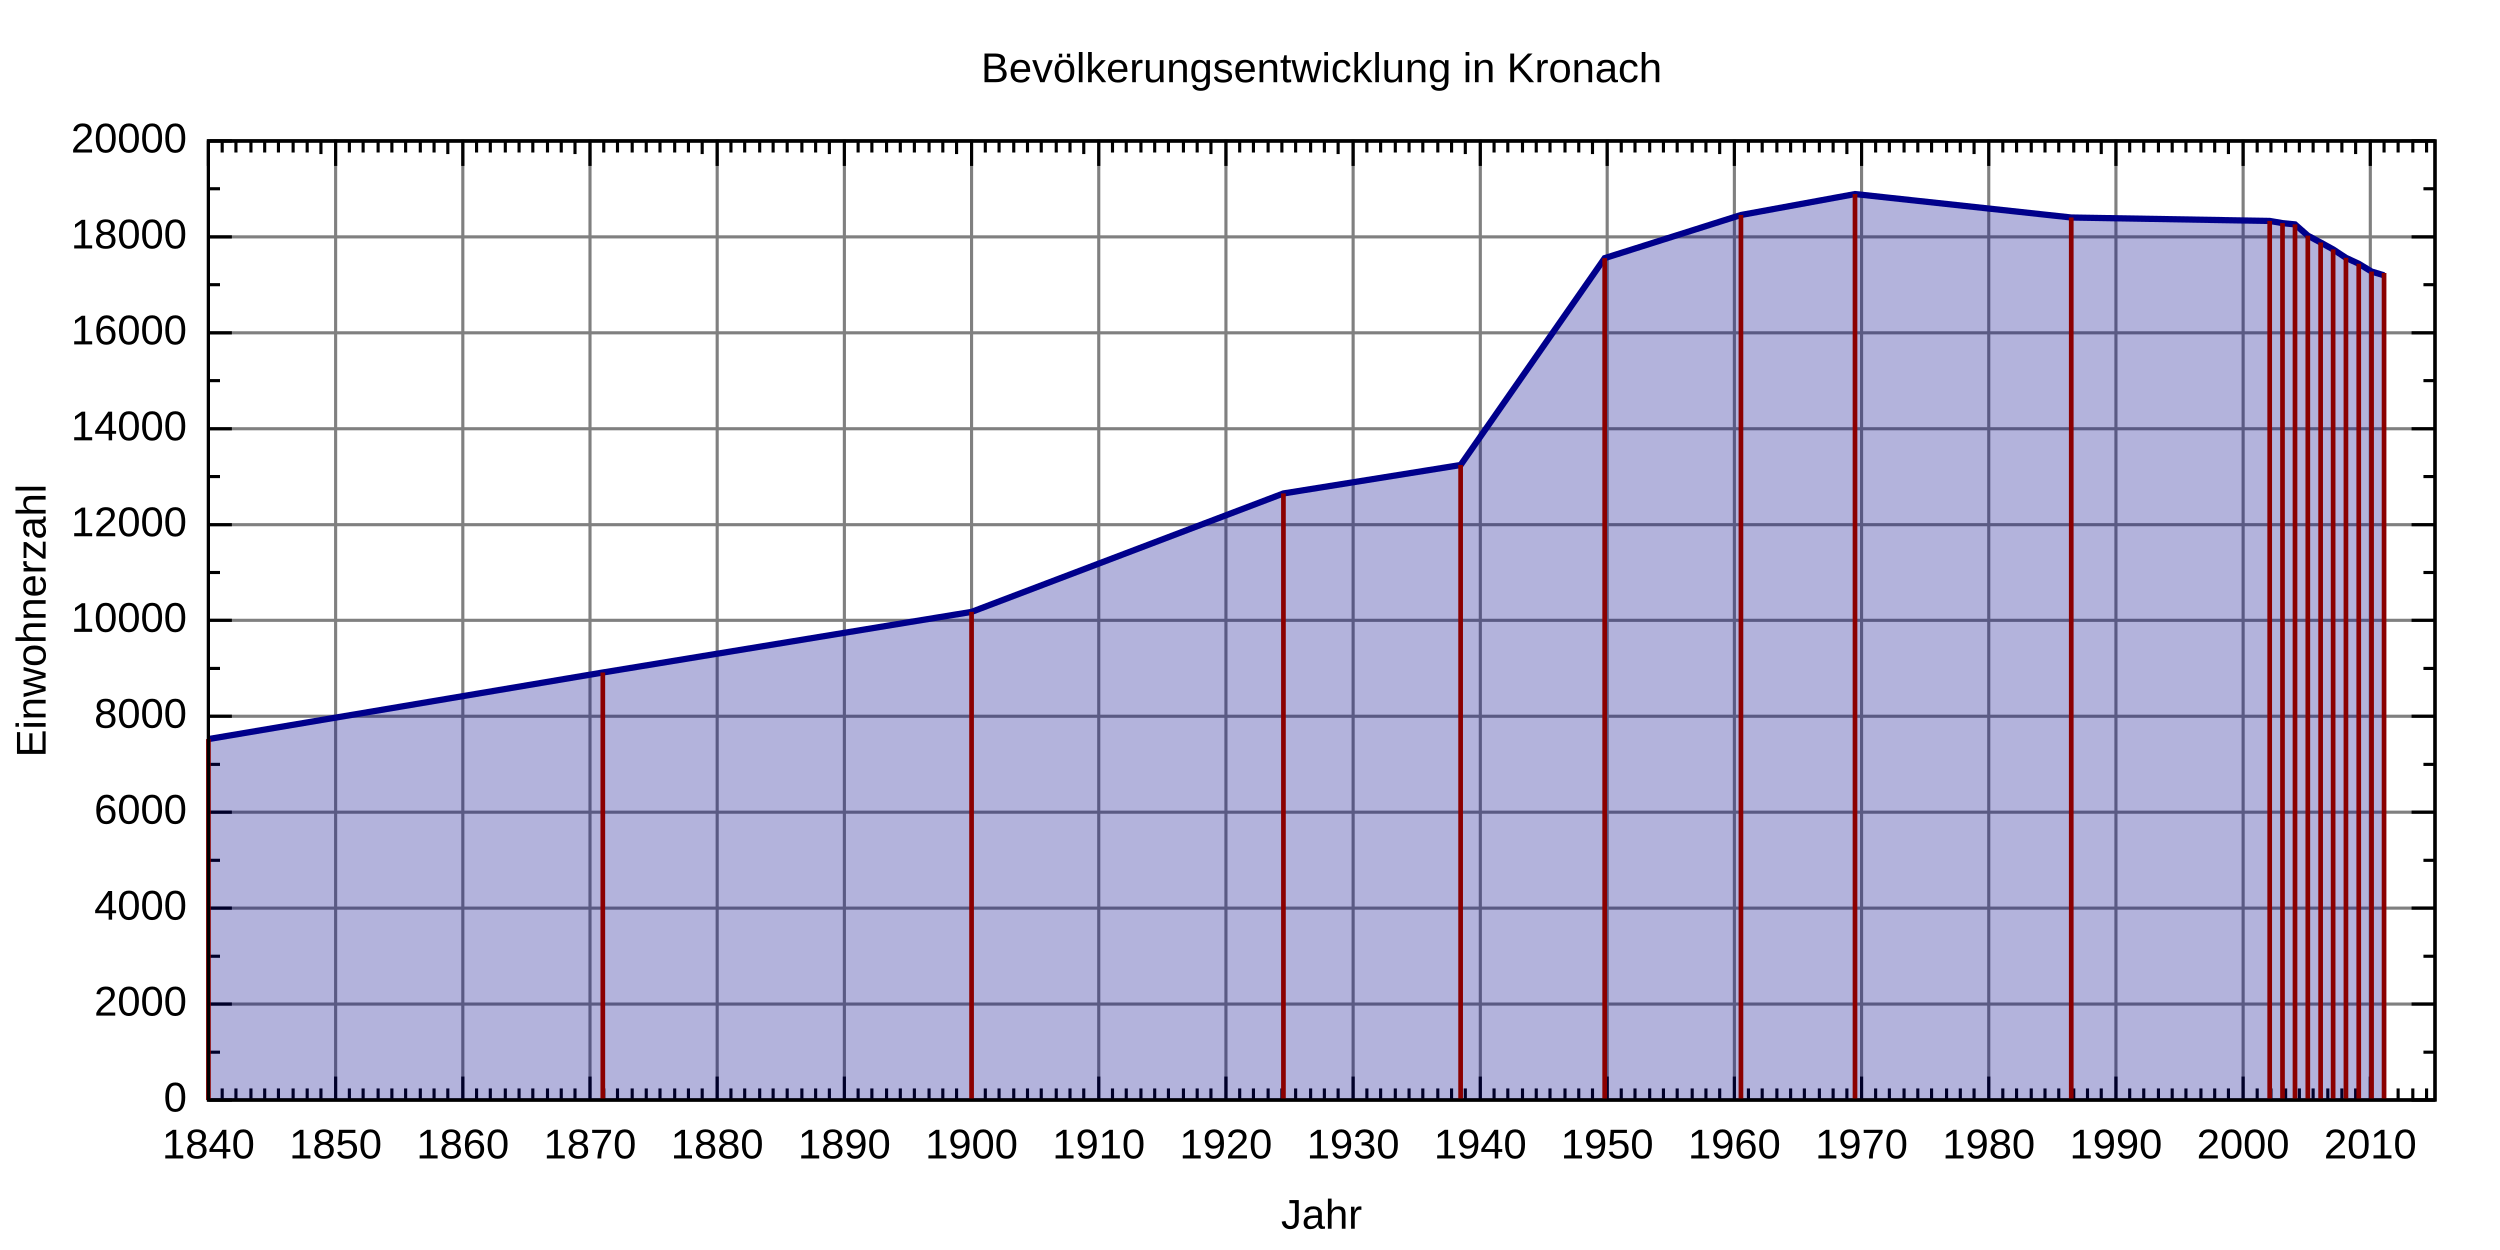
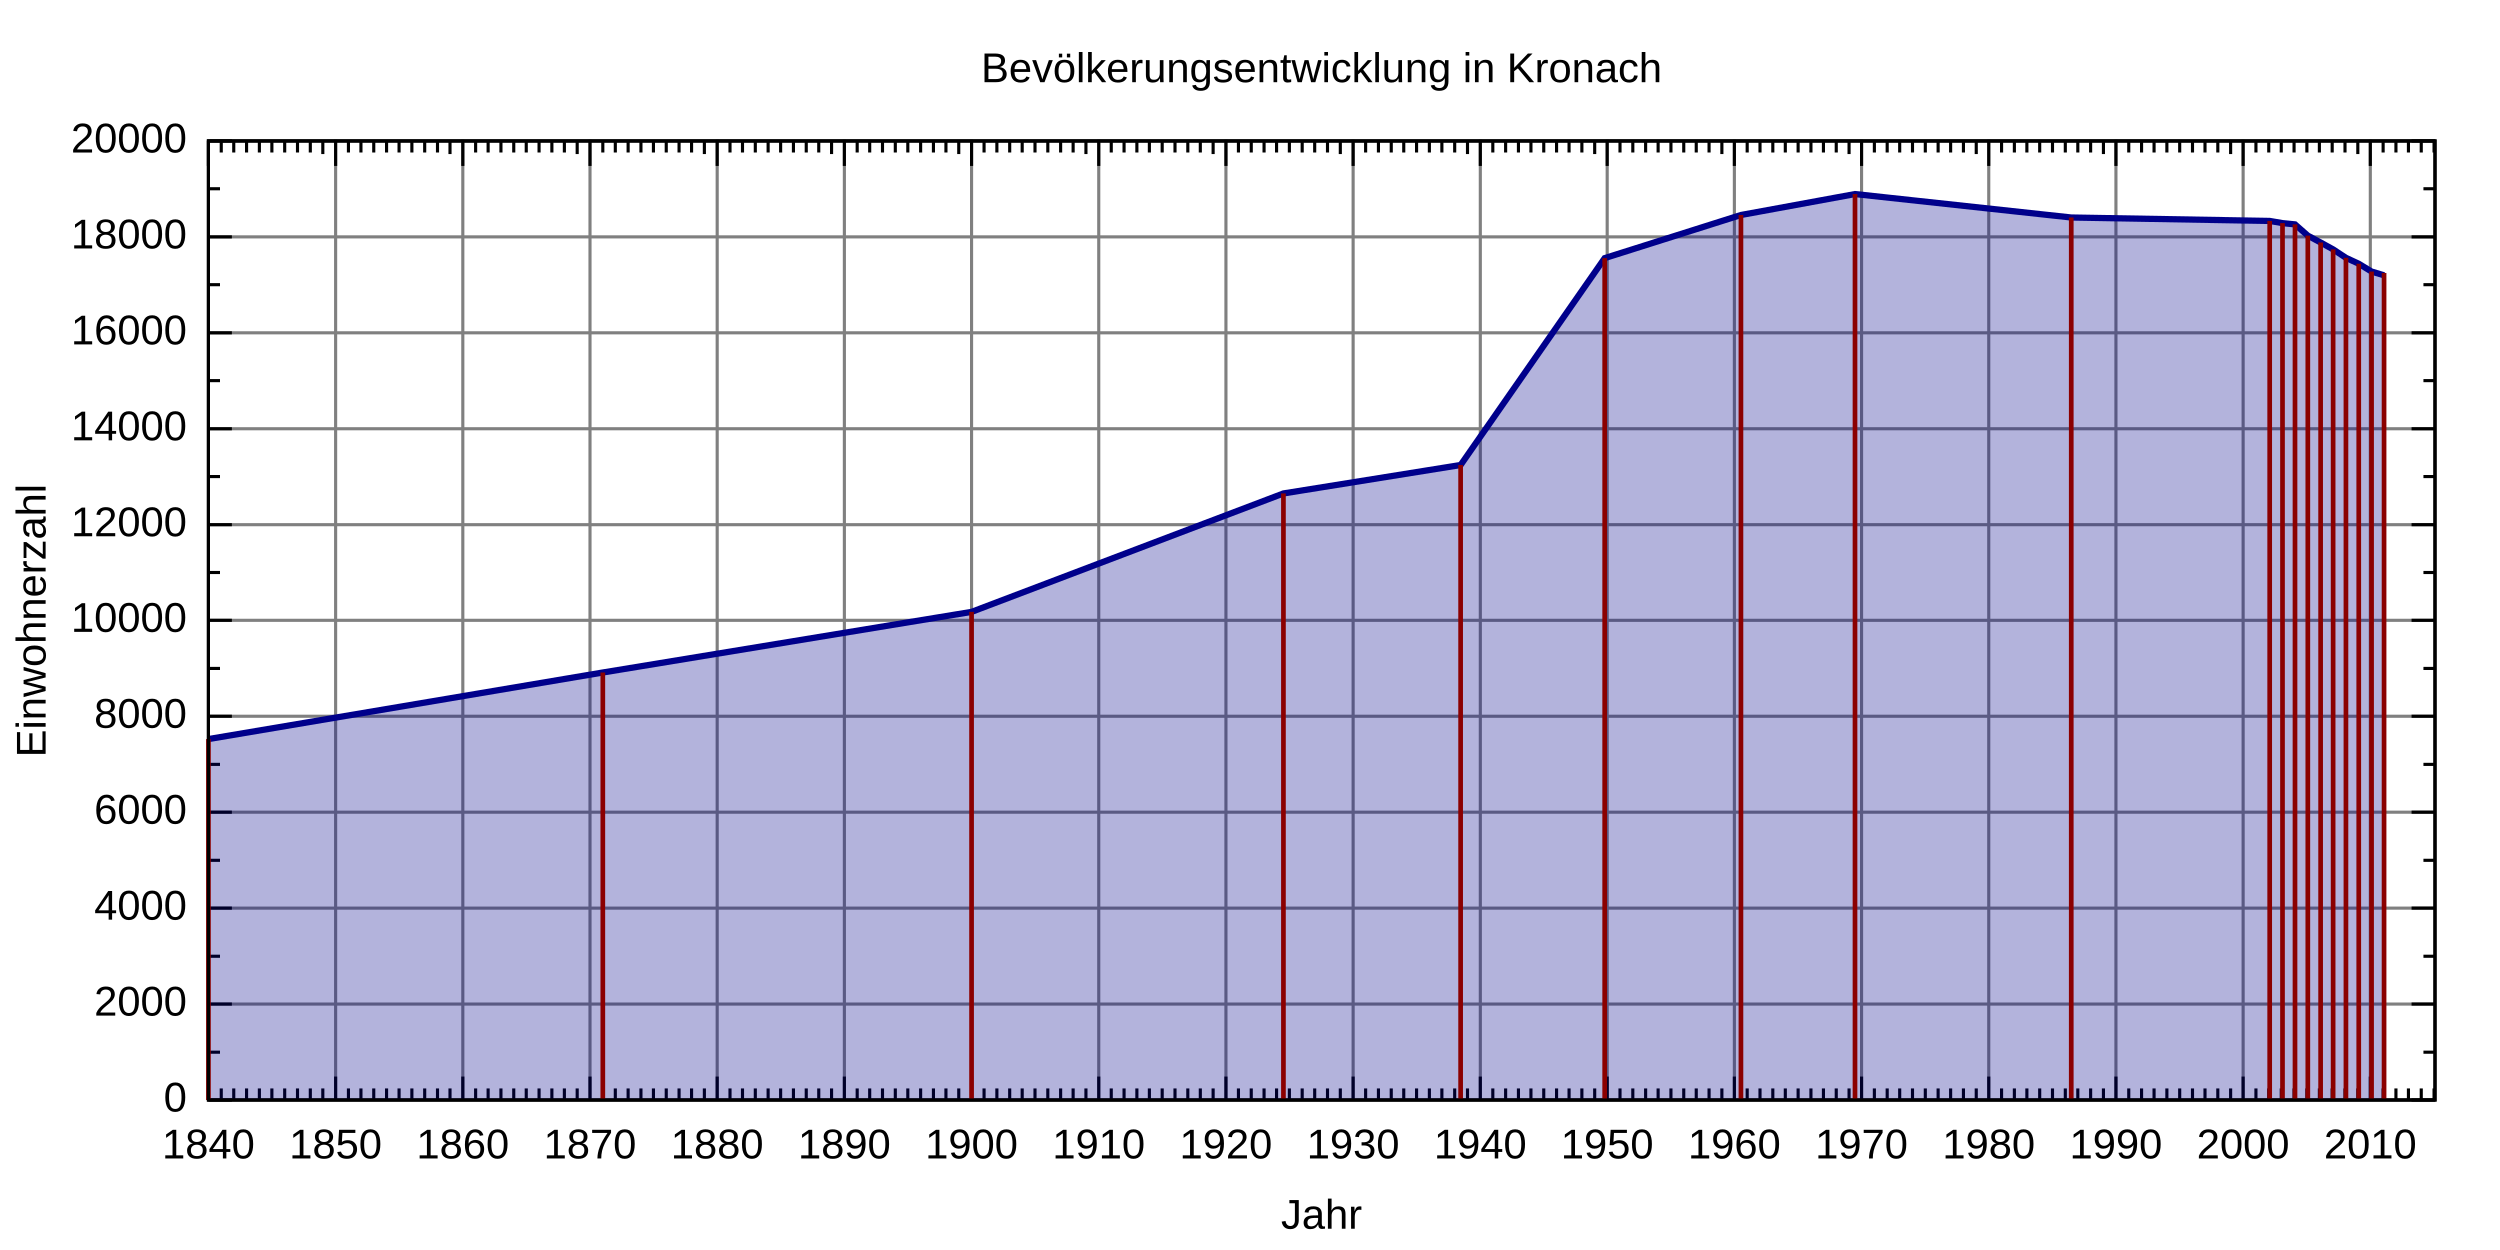
<svg xmlns="http://www.w3.org/2000/svg" xmlns:xlink="http://www.w3.org/1999/xlink" width="800" height="400" viewBox="0 0 800 400">
  <g id="gnuplot_canvas">
    <rect x="0" y="0" width="800" height="400" fill="none" />
    <defs>
      <circle id="gpDot" r="0.5" stroke-width="0.5" />
      <path id="gpPt0" stroke-width="0.267" stroke="currentColor" d="M-1,0 h2 M0,-1 v2" />
      <path id="gpPt1" stroke-width="0.267" stroke="currentColor" d="M-1,-1 L1,1 M1,-1 L-1,1" />
      <path id="gpPt2" stroke-width="0.267" stroke="currentColor" d="M-1,0 L1,0 M0,-1 L0,1 M-1,-1 L1,1 M-1,1 L1,-1" />
      <rect id="gpPt3" stroke-width="0.267" stroke="currentColor" x="-1" y="-1" width="2" height="2" />
      <rect id="gpPt4" stroke-width="0.267" stroke="currentColor" fill="currentColor" x="-1" y="-1" width="2" height="2" />
      <circle id="gpPt5" stroke-width="0.267" stroke="currentColor" cx="0" cy="0" r="1" />
      <use xlink:href="#gpPt5" id="gpPt6" fill="currentColor" stroke="none" />
      <path id="gpPt7" stroke-width="0.267" stroke="currentColor" d="M0,-1.33 L-1.33,0.67 L1.33,0.67 z" />
      <use xlink:href="#gpPt7" id="gpPt8" fill="currentColor" stroke="none" />
      <use xlink:href="#gpPt7" id="gpPt9" stroke="currentColor" transform="rotate(180)" />
      <use xlink:href="#gpPt9" id="gpPt10" fill="currentColor" stroke="none" />
      <use xlink:href="#gpPt3" id="gpPt11" stroke="currentColor" transform="rotate(45)" />
      <use xlink:href="#gpPt11" id="gpPt12" fill="currentColor" stroke="none" />
    </defs>
    <g style="fill:none; color:white; stroke:currentColor; stroke-width:1.00; stroke-linecap:butt; stroke-linejoin:miter">
</g>
    <g style="fill:none; color:black; stroke:currentColor; stroke-width:1.00; stroke-linecap:butt; stroke-linejoin:miter">
</g>
    <g style="fill:none; color:gray; stroke:currentColor; stroke-width:1.00; stroke-linecap:butt; stroke-linejoin:miter">
      <path class="gridline" d="M66.7,352.0 L779.2,352.0  h0.01" />
    </g>
    <g style="fill:none; color:black; stroke:currentColor; stroke-width:1.00; stroke-linecap:butt; stroke-linejoin:miter">
      <path d="M66.7,352.0 L74.2,352.0 M779.2,352.0 L771.7,352.0  h0.01" />
      <g transform="translate(59.8,355.7)" style="stroke:none; fill:black; font-family:Arial; font-size:10.00pt; text-anchor:end">
        <text>0</text>
      </g>
      <path d="M66.7,336.7 L70.4,336.7 M779.2,336.7 L775.5,336.7  h0.01" />
    </g>
    <g style="fill:none; color:gray; stroke:currentColor; stroke-width:1.00; stroke-linecap:butt; stroke-linejoin:miter">
      <path class="gridline" d="M66.7,321.3 L779.2,321.3  h0.01" />
    </g>
    <g style="fill:none; color:black; stroke:currentColor; stroke-width:1.00; stroke-linecap:butt; stroke-linejoin:miter">
      <path d="M66.7,321.3 L74.2,321.3 M779.2,321.3 L771.7,321.3  h0.01" />
      <g transform="translate(59.8,325.0)" style="stroke:none; fill:black; font-family:Arial; font-size:10.00pt; text-anchor:end">
        <text>2000</text>
      </g>
      <path d="M66.7,306.0 L70.4,306.0 M779.2,306.0 L775.5,306.0  h0.01" />
    </g>
    <g style="fill:none; color:gray; stroke:currentColor; stroke-width:1.00; stroke-linecap:butt; stroke-linejoin:miter">
      <path class="gridline" d="M66.7,290.6 L779.2,290.6  h0.01" />
    </g>
    <g style="fill:none; color:black; stroke:currentColor; stroke-width:1.00; stroke-linecap:butt; stroke-linejoin:miter">
      <path d="M66.7,290.6 L74.2,290.6 M779.2,290.6 L771.7,290.6  h0.01" />
      <g transform="translate(59.8,294.3)" style="stroke:none; fill:black; font-family:Arial; font-size:10.00pt; text-anchor:end">
        <text>4000</text>
      </g>
      <path d="M66.7,275.3 L70.4,275.3 M779.2,275.3 L775.5,275.3  h0.01" />
    </g>
    <g style="fill:none; color:gray; stroke:currentColor; stroke-width:1.00; stroke-linecap:butt; stroke-linejoin:miter">
      <path class="gridline" d="M66.7,259.9 L779.2,259.9  h0.01" />
    </g>
    <g style="fill:none; color:black; stroke:currentColor; stroke-width:1.00; stroke-linecap:butt; stroke-linejoin:miter">
      <path d="M66.7,259.9 L74.2,259.9 M779.2,259.9 L771.7,259.9  h0.01" />
      <g transform="translate(59.8,263.6)" style="stroke:none; fill:black; font-family:Arial; font-size:10.00pt; text-anchor:end">
        <text>6000</text>
      </g>
      <path d="M66.7,244.6 L70.4,244.6 M779.2,244.6 L775.5,244.6  h0.01" />
    </g>
    <g style="fill:none; color:gray; stroke:currentColor; stroke-width:1.00; stroke-linecap:butt; stroke-linejoin:miter">
      <path class="gridline" d="M66.7,229.2 L779.2,229.2  h0.01" />
    </g>
    <g style="fill:none; color:black; stroke:currentColor; stroke-width:1.00; stroke-linecap:butt; stroke-linejoin:miter">
      <path d="M66.7,229.2 L74.2,229.2 M779.2,229.2 L771.7,229.2  h0.01" />
      <g transform="translate(59.8,232.9)" style="stroke:none; fill:black; font-family:Arial; font-size:10.00pt; text-anchor:end">
        <text>8000</text>
      </g>
      <path d="M66.7,213.9 L70.4,213.9 M779.2,213.9 L775.5,213.9  h0.01" />
    </g>
    <g style="fill:none; color:gray; stroke:currentColor; stroke-width:1.00; stroke-linecap:butt; stroke-linejoin:miter">
      <path class="gridline" d="M66.7,198.5 L779.2,198.5  h0.01" />
    </g>
    <g style="fill:none; color:black; stroke:currentColor; stroke-width:1.00; stroke-linecap:butt; stroke-linejoin:miter">
      <path d="M66.7,198.5 L74.2,198.5 M779.2,198.5 L771.7,198.5  h0.01" />
      <g transform="translate(59.8,202.2)" style="stroke:none; fill:black; font-family:Arial; font-size:10.00pt; text-anchor:end">
        <text>10000</text>
      </g>
      <path d="M66.7,183.2 L70.4,183.2 M779.2,183.2 L775.5,183.2  h0.01" />
    </g>
    <g style="fill:none; color:gray; stroke:currentColor; stroke-width:1.00; stroke-linecap:butt; stroke-linejoin:miter">
      <path class="gridline" d="M66.7,167.9 L779.2,167.9  h0.01" />
    </g>
    <g style="fill:none; color:black; stroke:currentColor; stroke-width:1.00; stroke-linecap:butt; stroke-linejoin:miter">
      <path d="M66.7,167.9 L74.2,167.9 M779.2,167.9 L771.7,167.9  h0.01" />
      <g transform="translate(59.8,171.6)" style="stroke:none; fill:black; font-family:Arial; font-size:10.00pt; text-anchor:end">
        <text>12000</text>
      </g>
      <path d="M66.7,152.5 L70.4,152.5 M779.2,152.5 L775.5,152.5  h0.01" />
    </g>
    <g style="fill:none; color:gray; stroke:currentColor; stroke-width:1.00; stroke-linecap:butt; stroke-linejoin:miter">
      <path class="gridline" d="M66.7,137.2 L779.2,137.2  h0.01" />
    </g>
    <g style="fill:none; color:black; stroke:currentColor; stroke-width:1.00; stroke-linecap:butt; stroke-linejoin:miter">
      <path d="M66.7,137.2 L74.2,137.2 M779.2,137.2 L771.7,137.2  h0.01" />
      <g transform="translate(59.8,140.9)" style="stroke:none; fill:black; font-family:Arial; font-size:10.00pt; text-anchor:end">
        <text>14000</text>
      </g>
      <path d="M66.7,121.8 L70.4,121.8 M779.2,121.8 L775.5,121.8  h0.01" />
    </g>
    <g style="fill:none; color:gray; stroke:currentColor; stroke-width:1.00; stroke-linecap:butt; stroke-linejoin:miter">
      <path class="gridline" d="M66.7,106.5 L779.2,106.5  h0.01" />
    </g>
    <g style="fill:none; color:black; stroke:currentColor; stroke-width:1.00; stroke-linecap:butt; stroke-linejoin:miter">
      <path d="M66.7,106.5 L74.2,106.5 M779.2,106.5 L771.7,106.5  h0.01" />
      <g transform="translate(59.8,110.2)" style="stroke:none; fill:black; font-family:Arial; font-size:10.00pt; text-anchor:end">
        <text>16000</text>
      </g>
      <path d="M66.7,91.1 L70.4,91.1 M779.2,91.1 L775.5,91.1  h0.01" />
    </g>
    <g style="fill:none; color:gray; stroke:currentColor; stroke-width:1.00; stroke-linecap:butt; stroke-linejoin:miter">
      <path class="gridline" d="M66.7,75.8 L779.2,75.8  h0.01" />
    </g>
    <g style="fill:none; color:black; stroke:currentColor; stroke-width:1.00; stroke-linecap:butt; stroke-linejoin:miter">
      <path d="M66.7,75.8 L74.2,75.8 M779.2,75.8 L771.7,75.8  h0.01" />
      <g transform="translate(59.8,79.5)" style="stroke:none; fill:black; font-family:Arial; font-size:10.00pt; text-anchor:end">
        <text>18000</text>
      </g>
      <path d="M66.7,60.4 L70.4,60.4 M779.2,60.4 L775.5,60.4  h0.01" />
    </g>
    <g style="fill:none; color:gray; stroke:currentColor; stroke-width:1.00; stroke-linecap:butt; stroke-linejoin:miter">
      <path class="gridline" d="M66.7,45.1 L779.2,45.1  h0.01" />
    </g>
    <g style="fill:none; color:black; stroke:currentColor; stroke-width:1.00; stroke-linecap:butt; stroke-linejoin:miter">
      <path d="M66.7,45.1 L74.2,45.1 M779.2,45.1 L771.7,45.1  h0.01" />
      <g transform="translate(59.8,48.8)" style="stroke:none; fill:black; font-family:Arial; font-size:10.00pt; text-anchor:end">
        <text>20000</text>
      </g>
    </g>
    <g style="fill:none; color:gray; stroke:currentColor; stroke-width:1.00; stroke-linecap:butt; stroke-linejoin:miter">
      <path class="gridline" d="M66.7,352.0 L66.7,45.1  h0.01" />
    </g>
    <g style="fill:none; color:black; stroke:currentColor; stroke-width:1.00; stroke-linecap:butt; stroke-linejoin:miter">
      <path d="M66.7,352.0 L66.7,344.5 M66.7,45.1 L66.7,52.6  h0.01" />
      <g transform="translate(66.7,370.7)" style="stroke:none; fill:black; font-family:Arial; font-size:10.00pt; text-anchor:middle">
        <text>1840</text>
      </g>
-       <path d="M71.1,352.0 L71.1,348.3 M71.1,45.1 L71.1,48.8 M75.5,352.0 L75.5,348.3 M75.5,45.1 L75.5,48.8    M80.3,352.0 L80.3,348.3 M80.3,45.1 L80.3,48.8 M84.7,352.0 L84.7,348.3 M84.7,45.1 L84.7,48.8    M89.1,352.0 L89.1,348.3 M89.1,45.1 L89.1,48.8 M93.8,352.0 L93.8,348.3 M93.8,45.1 L93.8,48.8    M98.3,352.0 L98.3,348.3 M98.3,45.1 L98.3,48.8 M102.7,352.0 L102.7,348.3 M102.7,45.1 L102.7,48.8     h0.01" />
+       <path d="M70.8,352.0 L70.8,348.3 M70.8,45.1 L70.8,48.8 M74.8,352.0 L74.8,348.3 M74.8,45.1 L74.8,48.8    M78.9,352.0 L78.9,348.3 M78.9,45.1 L78.9,48.8 M83.0,352.0 L83.0,348.3 M83.0,45.1 L83.0,48.8    M87.0,352.0 L87.0,348.3 M87.0,45.1 L87.0,48.8 M91.1,352.0 L91.1,348.3 M91.1,45.1 L91.1,48.8    M95.2,352.0 L95.2,348.3 M95.2,45.1 L95.2,48.8 M99.3,352.0 L99.3,348.3 M99.3,45.1 L99.3,48.8    M103.3,352.0 L103.3,348.3 M103.3,45.1 L103.3,48.8  h0.01" />
    </g>
    <g style="fill:none; color:gray; stroke:currentColor; stroke-width:1.00; stroke-linecap:butt; stroke-linejoin:miter">
      <path class="gridline" d="M107.4,352.0 L107.4,45.1  h0.01" />
    </g>
    <g style="fill:none; color:black; stroke:currentColor; stroke-width:1.00; stroke-linecap:butt; stroke-linejoin:miter">
      <path d="M107.4,352.0 L107.4,344.5 M107.4,45.1 L107.4,52.6  h0.01" />
      <g transform="translate(107.4,370.7)" style="stroke:none; fill:black; font-family:Arial; font-size:10.00pt; text-anchor:middle">
        <text>1850</text>
      </g>
-       <path d="M111.8,352.0 L111.8,348.3 M111.8,45.1 L111.8,48.8 M116.2,352.0 L116.2,348.3 M116.2,45.1 L116.2,48.8    M121.0,352.0 L121.0,348.3 M121.0,45.1 L121.0,48.8 M125.4,352.0 L125.4,348.3 M125.4,45.1 L125.4,48.8    M129.8,352.0 L129.8,348.3 M129.8,45.1 L129.8,48.8 M134.5,352.0 L134.5,348.3 M134.5,45.1 L134.5,48.8    M138.9,352.0 L138.9,348.3 M138.9,45.1 L138.9,48.8 M143.3,352.0 L143.3,348.3 M143.3,45.1 L143.3,48.8     h0.01" />
+       <path d="M111.5,352.0 L111.5,348.3 M111.5,45.1 L111.5,48.8 M115.5,352.0 L115.5,348.3 M115.5,45.1 L115.5,48.8    M119.6,352.0 L119.6,348.3 M119.6,45.1 L119.6,48.8 M123.7,352.0 L123.7,348.3 M123.7,45.1 L123.7,48.8    M127.7,352.0 L127.7,348.3 M127.7,45.1 L127.7,48.8 M131.8,352.0 L131.8,348.3 M131.8,45.1 L131.8,48.8    M135.9,352.0 L135.9,348.3 M135.9,45.1 L135.9,48.8 M140.0,352.0 L140.0,348.3 M140.0,45.1 L140.0,48.8    M144.0,352.0 L144.0,348.3 M144.0,45.1 L144.0,48.8  h0.01" />
    </g>
    <g style="fill:none; color:gray; stroke:currentColor; stroke-width:1.00; stroke-linecap:butt; stroke-linejoin:miter">
      <path class="gridline" d="M148.1,352.0 L148.1,45.1  h0.01" />
    </g>
    <g style="fill:none; color:black; stroke:currentColor; stroke-width:1.00; stroke-linecap:butt; stroke-linejoin:miter">
      <path d="M148.1,352.0 L148.1,344.5 M148.1,45.1 L148.1,52.6  h0.01" />
      <g transform="translate(148.1,370.7)" style="stroke:none; fill:black; font-family:Arial; font-size:10.00pt; text-anchor:middle">
        <text>1860</text>
      </g>
-       <path d="M152.5,352.0 L152.5,348.3 M152.5,45.1 L152.5,48.8 M156.9,352.0 L156.9,348.3 M156.9,45.1 L156.9,48.8    M161.7,352.0 L161.7,348.3 M161.7,45.1 L161.7,48.8 M166.1,352.0 L166.1,348.3 M166.1,45.1 L166.1,48.8    M170.5,352.0 L170.5,348.3 M170.5,45.1 L170.5,48.8 M175.2,352.0 L175.2,348.3 M175.2,45.1 L175.2,48.8    M179.6,352.0 L179.6,348.3 M179.6,45.1 L179.6,48.8 M184.0,352.0 L184.0,348.3 M184.0,45.1 L184.0,48.8     h0.01" />
+       <path d="M152.2,352.0 L152.2,348.3 M152.2,45.1 L152.2,48.8 M156.2,352.0 L156.2,348.3 M156.2,45.1 L156.2,48.8    M160.3,352.0 L160.3,348.3 M160.3,45.1 L160.3,48.8 M164.4,352.0 L164.4,348.3 M164.4,45.1 L164.4,48.8    M168.4,352.0 L168.4,348.3 M168.4,45.1 L168.4,48.8 M172.5,352.0 L172.5,348.3 M172.5,45.1 L172.5,48.8    M176.6,352.0 L176.6,348.3 M176.6,45.1 L176.6,48.8 M180.6,352.0 L180.6,348.3 M180.6,45.1 L180.6,48.8    M184.7,352.0 L184.7,348.3 M184.7,45.1 L184.7,48.8  h0.01" />
    </g>
    <g style="fill:none; color:gray; stroke:currentColor; stroke-width:1.00; stroke-linecap:butt; stroke-linejoin:miter">
      <path class="gridline" d="M188.8,352.0 L188.8,45.1  h0.01" />
    </g>
    <g style="fill:none; color:black; stroke:currentColor; stroke-width:1.00; stroke-linecap:butt; stroke-linejoin:miter">
      <path d="M188.8,352.0 L188.8,344.5 M188.8,45.1 L188.8,52.6  h0.01" />
      <g transform="translate(188.8,370.7)" style="stroke:none; fill:black; font-family:Arial; font-size:10.00pt; text-anchor:middle">
        <text>1870</text>
      </g>
-       <path d="M193.2,352.0 L193.2,348.3 M193.2,45.1 L193.2,48.8 M197.6,352.0 L197.6,348.3 M197.6,45.1 L197.6,48.8    M202.3,352.0 L202.3,348.3 M202.3,45.1 L202.3,48.8 M206.8,352.0 L206.8,348.3 M206.8,45.1 L206.8,48.8    M211.2,352.0 L211.2,348.3 M211.2,45.1 L211.2,48.8 M215.9,352.0 L215.9,348.3 M215.9,45.1 L215.9,48.8    M220.3,352.0 L220.3,348.3 M220.3,45.1 L220.3,48.8 M224.7,352.0 L224.7,348.3 M224.7,45.1 L224.7,48.8     h0.01" />
+       <path d="M192.9,352.0 L192.9,348.3 M192.9,45.1 L192.9,48.8 M196.9,352.0 L196.9,348.3 M196.9,45.1 L196.9,48.8    M201.0,352.0 L201.0,348.3 M201.0,45.1 L201.0,48.8 M205.1,352.0 L205.1,348.3 M205.1,45.1 L205.1,48.8    M209.1,352.0 L209.1,348.3 M209.1,45.1 L209.1,48.8 M213.2,352.0 L213.2,348.3 M213.2,45.1 L213.2,48.8    M217.3,352.0 L217.3,348.3 M217.3,45.1 L217.3,48.8 M221.3,352.0 L221.3,348.3 M221.3,45.1 L221.3,48.8    M225.4,352.0 L225.4,348.3 M225.4,45.1 L225.4,48.8  h0.01" />
    </g>
    <g style="fill:none; color:gray; stroke:currentColor; stroke-width:1.00; stroke-linecap:butt; stroke-linejoin:miter">
      <path class="gridline" d="M229.5,352.0 L229.5,45.1  h0.01" />
    </g>
    <g style="fill:none; color:black; stroke:currentColor; stroke-width:1.00; stroke-linecap:butt; stroke-linejoin:miter">
      <path d="M229.5,352.0 L229.5,344.5 M229.5,45.1 L229.5,52.6  h0.01" />
      <g transform="translate(229.5,370.7)" style="stroke:none; fill:black; font-family:Arial; font-size:10.00pt; text-anchor:middle">
        <text>1880</text>
      </g>
-       <path d="M233.9,352.0 L233.9,348.3 M233.9,45.1 L233.9,48.8 M238.3,352.0 L238.3,348.3 M238.3,45.1 L238.3,48.8    M243.1,352.0 L243.1,348.3 M243.1,45.1 L243.1,48.8 M247.4,352.0 L247.4,348.3 M247.4,45.1 L247.4,48.8    M251.9,352.0 L251.9,348.3 M251.9,45.1 L251.9,48.8 M256.6,352.0 L256.6,348.3 M256.6,45.1 L256.6,48.8    M261.0,352.0 L261.0,348.3 M261.0,45.1 L261.0,48.8 M265.4,352.0 L265.4,348.3 M265.4,45.1 L265.4,48.8     h0.01" />
+       <path d="M233.6,352.0 L233.6,348.3 M233.6,45.1 L233.6,48.8 M237.6,352.0 L237.6,348.3 M237.6,45.1 L237.6,48.8    M241.7,352.0 L241.7,348.3 M241.7,45.1 L241.7,48.8 M245.8,352.0 L245.8,348.3 M245.8,45.1 L245.8,48.8    M249.8,352.0 L249.8,348.3 M249.8,45.1 L249.8,48.8 M253.9,352.0 L253.9,348.3 M253.9,45.1 L253.9,48.8    M258.0,352.0 L258.0,348.3 M258.0,45.1 L258.0,48.8 M262.0,352.0 L262.0,348.3 M262.0,45.1 L262.0,48.8    M266.1,352.0 L266.1,348.3 M266.1,45.1 L266.1,48.8  h0.01" />
    </g>
    <g style="fill:none; color:gray; stroke:currentColor; stroke-width:1.00; stroke-linecap:butt; stroke-linejoin:miter">
      <path class="gridline" d="M270.2,352.0 L270.2,45.1  h0.01" />
    </g>
    <g style="fill:none; color:black; stroke:currentColor; stroke-width:1.00; stroke-linecap:butt; stroke-linejoin:miter">
      <path d="M270.2,352.0 L270.2,344.5 M270.2,45.1 L270.2,52.6  h0.01" />
      <g transform="translate(270.2,370.7)" style="stroke:none; fill:black; font-family:Arial; font-size:10.00pt; text-anchor:middle">
        <text>1890</text>
      </g>
-       <path d="M274.6,352.0 L274.6,348.3 M274.6,45.1 L274.6,48.8 M279.0,352.0 L279.0,348.3 M279.0,45.1 L279.0,48.8    M283.7,352.0 L283.7,348.3 M283.7,45.1 L283.7,48.8 M288.1,352.0 L288.1,348.3 M288.1,45.1 L288.1,48.8    M292.6,352.0 L292.6,348.3 M292.6,45.1 L292.6,48.8 M297.3,352.0 L297.3,348.3 M297.3,45.1 L297.3,48.8    M301.7,352.0 L301.7,348.3 M301.7,45.1 L301.7,48.8 M306.1,352.0 L306.1,348.3 M306.1,45.1 L306.1,48.8     h0.01" />
+       <path d="M274.3,352.0 L274.3,348.3 M274.3,45.1 L274.3,48.8 M278.3,352.0 L278.3,348.3 M278.3,45.1 L278.3,48.8    M282.4,352.0 L282.4,348.3 M282.4,45.1 L282.4,48.8 M286.5,352.0 L286.5,348.3 M286.5,45.1 L286.5,48.8    M290.5,352.0 L290.5,348.3 M290.5,45.1 L290.5,48.8 M294.6,352.0 L294.6,348.3 M294.6,45.1 L294.6,48.8    M298.7,352.0 L298.7,348.3 M298.7,45.1 L298.7,48.8 M302.7,352.0 L302.7,348.3 M302.7,45.1 L302.7,48.8    M306.8,352.0 L306.8,348.3 M306.8,45.1 L306.8,48.8  h0.01" />
    </g>
    <g style="fill:none; color:gray; stroke:currentColor; stroke-width:1.00; stroke-linecap:butt; stroke-linejoin:miter">
      <path class="gridline" d="M310.9,352.0 L310.9,45.1  h0.01" />
    </g>
    <g style="fill:none; color:black; stroke:currentColor; stroke-width:1.00; stroke-linecap:butt; stroke-linejoin:miter">
      <path d="M310.9,352.0 L310.9,344.5 M310.9,45.1 L310.9,52.6  h0.01" />
      <g transform="translate(310.9,370.7)" style="stroke:none; fill:black; font-family:Arial; font-size:10.00pt; text-anchor:middle">
        <text>1900</text>
      </g>
-       <path d="M315.3,352.0 L315.3,348.3 M315.3,45.1 L315.3,48.8 M319.7,352.0 L319.7,348.3 M319.7,45.1 L319.7,48.8    M324.4,352.0 L324.4,348.3 M324.4,45.1 L324.4,48.8 M328.8,352.0 L328.8,348.3 M328.8,45.1 L328.8,48.8    M333.2,352.0 L333.2,348.3 M333.2,45.1 L333.2,48.8 M338.0,352.0 L338.0,348.3 M338.0,45.1 L338.0,48.8    M342.4,352.0 L342.4,348.3 M342.4,45.1 L342.4,48.8 M346.8,352.0 L346.8,348.3 M346.8,45.1 L346.8,48.8     h0.01" />
+       <path d="M314.9,352.0 L314.9,348.3 M314.9,45.1 L314.9,48.8 M319.0,352.0 L319.0,348.3 M319.0,45.1 L319.0,48.8    M323.1,352.0 L323.1,348.3 M323.1,45.1 L323.1,48.8 M327.1,352.0 L327.1,348.3 M327.1,45.1 L327.1,48.8    M331.2,352.0 L331.2,348.3 M331.2,45.1 L331.2,48.8 M335.3,352.0 L335.3,348.3 M335.3,45.1 L335.3,48.8    M339.4,352.0 L339.4,348.3 M339.4,45.1 L339.4,48.8 M343.4,352.0 L343.4,348.3 M343.4,45.1 L343.4,48.8    M347.5,352.0 L347.5,348.3 M347.5,45.1 L347.5,48.8  h0.01" />
    </g>
    <g style="fill:none; color:gray; stroke:currentColor; stroke-width:1.00; stroke-linecap:butt; stroke-linejoin:miter">
      <path class="gridline" d="M351.6,352.0 L351.6,45.1  h0.01" />
    </g>
    <g style="fill:none; color:black; stroke:currentColor; stroke-width:1.00; stroke-linecap:butt; stroke-linejoin:miter">
      <path d="M351.6,352.0 L351.6,344.5 M351.6,45.1 L351.6,52.6  h0.01" />
      <g transform="translate(351.6,370.7)" style="stroke:none; fill:black; font-family:Arial; font-size:10.00pt; text-anchor:middle">
        <text>1910</text>
      </g>
-       <path d="M356.0,352.0 L356.0,348.3 M356.0,45.1 L356.0,48.8 M360.4,352.0 L360.4,348.3 M360.4,45.1 L360.4,48.8    M365.1,352.0 L365.1,348.3 M365.1,45.1 L365.1,48.8 M369.5,352.0 L369.5,348.3 M369.5,45.1 L369.5,48.8    M373.9,352.0 L373.9,348.3 M373.9,45.1 L373.9,48.8 M378.7,352.0 L378.7,348.3 M378.7,45.1 L378.7,48.8    M383.1,352.0 L383.1,348.3 M383.1,45.1 L383.1,48.8 M387.5,352.0 L387.5,348.3 M387.5,45.1 L387.5,48.8     h0.01" />
+       <path d="M355.6,352.0 L355.6,348.3 M355.6,45.1 L355.6,48.8 M359.7,352.0 L359.7,348.3 M359.7,45.1 L359.7,48.8    M363.8,352.0 L363.8,348.3 M363.8,45.1 L363.8,48.8 M367.8,352.0 L367.8,348.3 M367.8,45.1 L367.8,48.8    M371.9,352.0 L371.9,348.3 M371.9,45.1 L371.9,48.8 M376.0,352.0 L376.0,348.3 M376.0,45.1 L376.0,48.8    M380.1,352.0 L380.1,348.3 M380.1,45.1 L380.1,48.8 M384.1,352.0 L384.1,348.3 M384.1,45.1 L384.1,48.8    M388.2,352.0 L388.2,348.3 M388.2,45.1 L388.2,48.8  h0.01" />
    </g>
    <g style="fill:none; color:gray; stroke:currentColor; stroke-width:1.00; stroke-linecap:butt; stroke-linejoin:miter">
      <path class="gridline" d="M392.3,352.0 L392.3,45.1  h0.01" />
    </g>
    <g style="fill:none; color:black; stroke:currentColor; stroke-width:1.00; stroke-linecap:butt; stroke-linejoin:miter">
      <path d="M392.3,352.0 L392.3,344.5 M392.3,45.1 L392.3,52.6  h0.01" />
      <g transform="translate(392.3,370.7)" style="stroke:none; fill:black; font-family:Arial; font-size:10.00pt; text-anchor:middle">
        <text>1920</text>
      </g>
-       <path d="M396.7,352.0 L396.7,348.3 M396.7,45.1 L396.7,48.8 M401.1,352.0 L401.1,348.3 M401.1,45.1 L401.1,48.8    M405.8,352.0 L405.8,348.3 M405.8,45.1 L405.8,48.8 M410.2,352.0 L410.2,348.3 M410.2,45.1 L410.2,48.8    M414.6,352.0 L414.6,348.3 M414.6,45.1 L414.6,48.8 M419.4,352.0 L419.4,348.3 M419.4,45.1 L419.4,48.8    M423.8,352.0 L423.8,348.3 M423.8,45.1 L423.8,48.8 M428.2,352.0 L428.2,348.3 M428.2,45.1 L428.2,48.8     h0.01" />
+       <path d="M396.3,352.0 L396.3,348.3 M396.3,45.1 L396.3,48.8 M400.4,352.0 L400.4,348.3 M400.4,45.1 L400.4,48.8    M404.5,352.0 L404.5,348.3 M404.5,45.1 L404.5,48.8 M408.5,352.0 L408.5,348.3 M408.5,45.1 L408.5,48.8    M412.6,352.0 L412.6,348.3 M412.6,45.1 L412.6,48.8 M416.7,352.0 L416.7,348.3 M416.7,45.1 L416.7,48.8    M420.7,352.0 L420.7,348.3 M420.7,45.1 L420.7,48.8 M424.8,352.0 L424.8,348.3 M424.8,45.1 L424.8,48.8    M428.9,352.0 L428.9,348.3 M428.9,45.1 L428.9,48.8  h0.01" />
    </g>
    <g style="fill:none; color:gray; stroke:currentColor; stroke-width:1.00; stroke-linecap:butt; stroke-linejoin:miter">
      <path class="gridline" d="M433.0,352.0 L433.0,45.1  h0.01" />
    </g>
    <g style="fill:none; color:black; stroke:currentColor; stroke-width:1.00; stroke-linecap:butt; stroke-linejoin:miter">
      <path d="M433.0,352.0 L433.0,344.5 M433.0,45.1 L433.0,52.6  h0.01" />
      <g transform="translate(433.0,370.7)" style="stroke:none; fill:black; font-family:Arial; font-size:10.00pt; text-anchor:middle">
        <text>1930</text>
      </g>
-       <path d="M437.4,352.0 L437.4,348.3 M437.4,45.1 L437.4,48.8 M441.8,352.0 L441.8,348.3 M441.8,45.1 L441.8,48.8    M446.5,352.0 L446.5,348.3 M446.5,45.1 L446.5,48.8 M450.9,352.0 L450.9,348.3 M450.9,45.1 L450.9,48.8    M455.3,352.0 L455.3,348.3 M455.3,45.1 L455.3,48.8 M460.1,352.0 L460.1,348.3 M460.1,45.1 L460.1,48.8    M464.5,352.0 L464.5,348.3 M464.5,45.1 L464.5,48.8 M468.9,352.0 L468.9,348.3 M468.9,45.1 L468.9,48.8     h0.01" />
+       <path d="M437.0,352.0 L437.0,348.3 M437.0,45.1 L437.0,48.8 M441.1,352.0 L441.1,348.3 M441.1,45.1 L441.1,48.8    M445.2,352.0 L445.2,348.3 M445.2,45.1 L445.2,48.8 M449.2,352.0 L449.2,348.3 M449.2,45.1 L449.2,48.8    M453.3,352.0 L453.3,348.3 M453.3,45.1 L453.3,48.8 M457.4,352.0 L457.4,348.3 M457.4,45.1 L457.4,48.8    M461.4,352.0 L461.4,348.3 M461.4,45.1 L461.4,48.8 M465.5,352.0 L465.5,348.3 M465.5,45.1 L465.5,48.8    M469.6,352.0 L469.6,348.3 M469.6,45.1 L469.6,48.8  h0.01" />
    </g>
    <g style="fill:none; color:gray; stroke:currentColor; stroke-width:1.00; stroke-linecap:butt; stroke-linejoin:miter">
      <path class="gridline" d="M473.7,352.0 L473.7,45.1  h0.01" />
    </g>
    <g style="fill:none; color:black; stroke:currentColor; stroke-width:1.00; stroke-linecap:butt; stroke-linejoin:miter">
      <path d="M473.7,352.0 L473.7,344.5 M473.7,45.1 L473.7,52.6  h0.01" />
      <g transform="translate(473.7,370.7)" style="stroke:none; fill:black; font-family:Arial; font-size:10.00pt; text-anchor:middle">
        <text>1940</text>
      </g>
-       <path d="M478.1,352.0 L478.1,348.3 M478.1,45.1 L478.1,48.8 M482.5,352.0 L482.5,348.3 M482.5,45.1 L482.5,48.8    M487.2,352.0 L487.2,348.3 M487.2,45.1 L487.2,48.8 M491.6,352.0 L491.6,348.3 M491.6,45.1 L491.6,48.8    M496.0,352.0 L496.0,348.3 M496.0,45.1 L496.0,48.8 M500.8,352.0 L500.8,348.3 M500.8,45.1 L500.8,48.8    M505.2,352.0 L505.2,348.3 M505.2,45.1 L505.2,48.8 M509.6,352.0 L509.6,348.3 M509.6,45.1 L509.6,48.8     h0.01" />
+       <path d="M477.7,352.0 L477.7,348.3 M477.7,45.1 L477.7,48.8 M481.8,352.0 L481.8,348.3 M481.8,45.1 L481.8,48.8    M485.9,352.0 L485.9,348.3 M485.9,45.1 L485.9,48.8 M489.9,352.0 L489.9,348.3 M489.9,45.1 L489.9,48.8    M494.0,352.0 L494.0,348.3 M494.0,45.1 L494.0,48.8 M498.1,352.0 L498.1,348.3 M498.1,45.1 L498.1,48.8    M502.1,352.0 L502.1,348.3 M502.1,45.1 L502.1,48.8 M506.2,352.0 L506.2,348.3 M506.2,45.1 L506.2,48.8    M510.3,352.0 L510.3,348.3 M510.3,45.1 L510.3,48.8  h0.01" />
    </g>
    <g style="fill:none; color:gray; stroke:currentColor; stroke-width:1.00; stroke-linecap:butt; stroke-linejoin:miter">
      <path class="gridline" d="M514.3,352.0 L514.3,45.1  h0.01" />
    </g>
    <g style="fill:none; color:black; stroke:currentColor; stroke-width:1.00; stroke-linecap:butt; stroke-linejoin:miter">
      <path d="M514.3,352.0 L514.3,344.5 M514.3,45.1 L514.3,52.6  h0.01" />
      <g transform="translate(514.3,370.7)" style="stroke:none; fill:black; font-family:Arial; font-size:10.00pt; text-anchor:middle">
        <text>1950</text>
      </g>
-       <path d="M518.8,352.0 L518.8,348.3 M518.8,45.1 L518.8,48.8 M523.2,352.0 L523.2,348.3 M523.2,45.1 L523.2,48.8    M527.9,352.0 L527.9,348.3 M527.9,45.1 L527.9,48.8 M532.3,352.0 L532.3,348.3 M532.3,45.1 L532.3,48.8    M536.7,352.0 L536.7,348.3 M536.7,45.1 L536.7,48.8 M541.5,352.0 L541.5,348.3 M541.5,45.1 L541.5,48.8    M545.9,352.0 L545.9,348.3 M545.9,45.1 L545.9,48.8 M550.3,352.0 L550.3,348.3 M550.3,45.1 L550.3,48.8     h0.01" />
+       <path d="M518.4,352.0 L518.4,348.3 M518.4,45.1 L518.4,48.8 M522.5,352.0 L522.5,348.3 M522.5,45.1 L522.5,48.8    M526.6,352.0 L526.6,348.3 M526.6,45.1 L526.6,48.8 M530.6,352.0 L530.6,348.3 M530.6,45.1 L530.6,48.8    M534.7,352.0 L534.7,348.3 M534.7,45.1 L534.7,48.8 M538.8,352.0 L538.8,348.3 M538.8,45.1 L538.8,48.8    M542.8,352.0 L542.8,348.3 M542.8,45.1 L542.8,48.8 M546.9,352.0 L546.9,348.3 M546.9,45.1 L546.9,48.8    M551.0,352.0 L551.0,348.3 M551.0,45.1 L551.0,48.8  h0.01" />
    </g>
    <g style="fill:none; color:gray; stroke:currentColor; stroke-width:1.00; stroke-linecap:butt; stroke-linejoin:miter">
      <path class="gridline" d="M555.0,352.0 L555.0,45.1  h0.01" />
    </g>
    <g style="fill:none; color:black; stroke:currentColor; stroke-width:1.00; stroke-linecap:butt; stroke-linejoin:miter">
      <path d="M555.0,352.0 L555.0,344.5 M555.0,45.1 L555.0,52.6  h0.01" />
      <g transform="translate(555.0,370.7)" style="stroke:none; fill:black; font-family:Arial; font-size:10.00pt; text-anchor:middle">
        <text>1960</text>
      </g>
-       <path d="M559.5,352.0 L559.5,348.3 M559.5,45.1 L559.5,48.8 M563.9,352.0 L563.9,348.3 M563.9,45.1 L563.9,48.8    M568.6,352.0 L568.6,348.3 M568.6,45.1 L568.6,48.8 M573.0,352.0 L573.0,348.3 M573.0,45.1 L573.0,48.8    M577.4,352.0 L577.4,348.3 M577.4,45.1 L577.4,48.8 M582.2,352.0 L582.2,348.3 M582.2,45.1 L582.2,48.8    M586.6,352.0 L586.6,348.3 M586.6,45.1 L586.6,48.8 M591.0,352.0 L591.0,348.3 M591.0,45.1 L591.0,48.8     h0.01" />
+       <path d="M559.1,352.0 L559.1,348.3 M559.1,45.1 L559.1,48.8 M563.2,352.0 L563.2,348.3 M563.2,45.1 L563.2,48.8    M567.3,352.0 L567.3,348.3 M567.3,45.1 L567.3,48.8 M571.3,352.0 L571.3,348.3 M571.3,45.1 L571.3,48.8    M575.4,352.0 L575.4,348.3 M575.4,45.1 L575.4,48.8 M579.5,352.0 L579.5,348.3 M579.5,45.1 L579.5,48.8    M583.5,352.0 L583.5,348.3 M583.5,45.1 L583.5,48.8 M587.6,352.0 L587.6,348.3 M587.6,45.1 L587.6,48.8    M591.7,352.0 L591.7,348.3 M591.7,45.1 L591.7,48.8  h0.01" />
    </g>
    <g style="fill:none; color:gray; stroke:currentColor; stroke-width:1.00; stroke-linecap:butt; stroke-linejoin:miter">
      <path class="gridline" d="M595.7,352.0 L595.7,45.1  h0.01" />
    </g>
    <g style="fill:none; color:black; stroke:currentColor; stroke-width:1.00; stroke-linecap:butt; stroke-linejoin:miter">
      <path d="M595.7,352.0 L595.7,344.5 M595.7,45.1 L595.7,52.6  h0.01" />
      <g transform="translate(595.7,370.7)" style="stroke:none; fill:black; font-family:Arial; font-size:10.00pt; text-anchor:middle">
        <text>1970</text>
      </g>
-       <path d="M600.2,352.0 L600.2,348.3 M600.2,45.1 L600.2,48.8 M604.6,352.0 L604.6,348.3 M604.6,45.1 L604.6,48.8    M609.3,352.0 L609.3,348.3 M609.3,45.1 L609.3,48.8 M613.7,352.0 L613.7,348.3 M613.7,45.1 L613.7,48.8    M618.1,352.0 L618.1,348.3 M618.1,45.1 L618.1,48.8 M622.9,352.0 L622.9,348.3 M622.9,45.1 L622.9,48.8    M627.3,352.0 L627.3,348.3 M627.3,45.1 L627.3,48.8 M631.7,352.0 L631.7,348.3 M631.7,45.1 L631.7,48.8     h0.01" />
+       <path d="M599.8,352.0 L599.8,348.3 M599.8,45.1 L599.8,48.8 M603.9,352.0 L603.9,348.3 M603.9,45.1 L603.9,48.8    M607.9,352.0 L607.9,348.3 M607.9,45.1 L607.9,48.8 M612.0,352.0 L612.0,348.3 M612.0,45.1 L612.0,48.8    M616.1,352.0 L616.1,348.3 M616.1,45.1 L616.1,48.8 M620.2,352.0 L620.2,348.3 M620.2,45.1 L620.2,48.8    M624.2,352.0 L624.2,348.3 M624.2,45.1 L624.2,48.8 M628.3,352.0 L628.3,348.3 M628.3,45.1 L628.3,48.8    M632.4,352.0 L632.4,348.3 M632.4,45.1 L632.4,48.8  h0.01" />
    </g>
    <g style="fill:none; color:gray; stroke:currentColor; stroke-width:1.00; stroke-linecap:butt; stroke-linejoin:miter">
      <path class="gridline" d="M636.4,352.0 L636.4,45.1  h0.01" />
    </g>
    <g style="fill:none; color:black; stroke:currentColor; stroke-width:1.00; stroke-linecap:butt; stroke-linejoin:miter">
      <path d="M636.4,352.0 L636.4,344.5 M636.4,45.1 L636.4,52.6  h0.01" />
      <g transform="translate(636.4,370.7)" style="stroke:none; fill:black; font-family:Arial; font-size:10.00pt; text-anchor:middle">
        <text>1980</text>
      </g>
-       <path d="M640.9,352.0 L640.9,348.3 M640.9,45.1 L640.9,48.8 M645.3,352.0 L645.3,348.3 M645.3,45.1 L645.3,48.8    M650.0,352.0 L650.0,348.3 M650.0,45.1 L650.0,48.8 M654.4,352.0 L654.4,348.3 M654.4,45.1 L654.4,48.8    M658.8,352.0 L658.8,348.3 M658.8,45.1 L658.8,48.8 M663.6,352.0 L663.6,348.3 M663.6,45.1 L663.6,48.8    M668.0,352.0 L668.0,348.3 M668.0,45.1 L668.0,48.8 M672.4,352.0 L672.4,348.3 M672.4,45.1 L672.4,48.8     h0.01" />
+       <path d="M640.5,352.0 L640.5,348.3 M640.5,45.1 L640.5,48.8 M644.6,352.0 L644.6,348.3 M644.6,45.1 L644.6,48.8    M648.6,352.0 L648.6,348.3 M648.6,45.1 L648.6,48.8 M652.7,352.0 L652.7,348.3 M652.7,45.1 L652.7,48.8    M656.8,352.0 L656.8,348.3 M656.8,45.1 L656.8,48.8 M660.9,352.0 L660.9,348.3 M660.9,45.1 L660.9,48.8    M664.9,352.0 L664.9,348.3 M664.9,45.1 L664.9,48.8 M669.0,352.0 L669.0,348.3 M669.0,45.1 L669.0,48.8    M673.1,352.0 L673.1,348.3 M673.1,45.1 L673.1,48.8  h0.01" />
    </g>
    <g style="fill:none; color:gray; stroke:currentColor; stroke-width:1.00; stroke-linecap:butt; stroke-linejoin:miter">
      <path class="gridline" d="M677.1,352.0 L677.1,45.1  h0.01" />
    </g>
    <g style="fill:none; color:black; stroke:currentColor; stroke-width:1.00; stroke-linecap:butt; stroke-linejoin:miter">
      <path d="M677.1,352.0 L677.1,344.5 M677.1,45.1 L677.1,52.6  h0.01" />
      <g transform="translate(677.1,370.7)" style="stroke:none; fill:black; font-family:Arial; font-size:10.00pt; text-anchor:middle">
        <text>1990</text>
      </g>
-       <path d="M681.5,352.0 L681.5,348.3 M681.5,45.1 L681.5,48.8 M686.0,352.0 L686.0,348.3 M686.0,45.1 L686.0,48.8    M690.7,352.0 L690.7,348.3 M690.7,45.1 L690.7,48.8 M695.1,352.0 L695.1,348.3 M695.1,45.1 L695.1,48.8    M699.5,352.0 L699.5,348.3 M699.5,45.1 L699.5,48.8 M704.3,352.0 L704.3,348.3 M704.3,45.1 L704.3,48.8    M708.7,352.0 L708.7,348.3 M708.7,45.1 L708.7,48.8 M713.1,352.0 L713.1,348.3 M713.1,45.1 L713.1,48.8     h0.01" />
+       <path d="M681.2,352.0 L681.2,348.3 M681.2,45.1 L681.2,48.8 M685.3,352.0 L685.3,348.3 M685.3,45.1 L685.3,48.8    M689.3,352.0 L689.3,348.3 M689.3,45.1 L689.3,48.8 M693.4,352.0 L693.4,348.3 M693.4,45.1 L693.4,48.8    M697.5,352.0 L697.5,348.3 M697.5,45.1 L697.5,48.8 M701.6,352.0 L701.6,348.3 M701.6,45.1 L701.6,48.8    M705.6,352.0 L705.6,348.3 M705.6,45.1 L705.6,48.8 M709.7,352.0 L709.7,348.3 M709.7,45.1 L709.7,48.8    M713.8,352.0 L713.8,348.3 M713.8,45.1 L713.8,48.8  h0.01" />
    </g>
    <g style="fill:none; color:gray; stroke:currentColor; stroke-width:1.00; stroke-linecap:butt; stroke-linejoin:miter">
      <path class="gridline" d="M717.8,352.0 L717.8,45.1  h0.01" />
    </g>
    <g style="fill:none; color:black; stroke:currentColor; stroke-width:1.00; stroke-linecap:butt; stroke-linejoin:miter">
      <path d="M717.8,352.0 L717.8,344.5 M717.8,45.1 L717.8,52.6  h0.01" />
      <g transform="translate(717.8,370.7)" style="stroke:none; fill:black; font-family:Arial; font-size:10.00pt; text-anchor:middle">
        <text>2000</text>
      </g>
-       <path d="M722.3,352.0 L722.3,348.3 M722.3,45.1 L722.3,48.8 M726.7,352.0 L726.7,348.3 M726.7,45.1 L726.7,48.8    M731.4,352.0 L731.4,348.3 M731.4,45.1 L731.4,48.8 M735.8,352.0 L735.8,348.3 M735.8,45.1 L735.8,48.8    M740.2,352.0 L740.2,348.3 M740.2,45.1 L740.2,48.8 M744.9,352.0 L744.9,348.3 M744.9,45.1 L744.9,48.8    M749.4,352.0 L749.4,348.3 M749.4,45.1 L749.4,48.8 M753.8,352.0 L753.8,348.3 M753.8,45.1 L753.8,48.8     h0.01" />
+       <path d="M721.9,352.0 L721.9,348.3 M721.9,45.1 L721.9,48.8 M726.0,352.0 L726.0,348.3 M726.0,45.1 L726.0,48.8    M730.0,352.0 L730.0,348.3 M730.0,45.1 L730.0,48.8 M734.1,352.0 L734.1,348.3 M734.1,45.1 L734.1,48.8    M738.2,352.0 L738.2,348.3 M738.2,45.1 L738.2,48.8 M742.2,352.0 L742.2,348.3 M742.2,45.1 L742.2,48.8    M746.3,352.0 L746.3,348.3 M746.3,45.1 L746.3,48.8 M750.4,352.0 L750.4,348.3 M750.4,45.1 L750.4,48.8    M754.5,352.0 L754.5,348.3 M754.5,45.1 L754.5,48.8  h0.01" />
    </g>
    <g style="fill:none; color:gray; stroke:currentColor; stroke-width:1.00; stroke-linecap:butt; stroke-linejoin:miter">
      <path class="gridline" d="M758.5,352.0 L758.5,45.1  h0.01" />
    </g>
    <g style="fill:none; color:black; stroke:currentColor; stroke-width:1.00; stroke-linecap:butt; stroke-linejoin:miter">
      <path d="M758.5,352.0 L758.5,344.5 M758.5,45.1 L758.5,52.6  h0.01" />
      <g transform="translate(758.5,370.7)" style="stroke:none; fill:black; font-family:Arial; font-size:10.00pt; text-anchor:middle">
        <text>2010</text>
      </g>
-       <path d="M762.9,352.0 L762.9,348.3 M762.9,45.1 L762.9,48.8 M767.4,352.0 L767.4,348.3 M767.4,45.1 L767.4,48.8    M772.1,352.0 L772.1,348.3 M772.1,45.1 L772.1,48.8 M776.5,352.0 L776.5,348.3 M776.5,45.1 L776.5,48.8    M66.7,45.1 L66.7,352.0 L779.2,352.0 L779.2,45.1 L66.7,45.1 Z  h0.01" />
+       <path d="M762.6,352.0 L762.6,348.3 M762.6,45.1 L762.6,48.8 M766.7,352.0 L766.7,348.3 M766.7,45.1 L766.7,48.8    M770.7,352.0 L770.7,348.3 M770.7,45.1 L770.7,48.8 M774.8,352.0 L774.8,348.3 M774.8,45.1 L774.8,48.8    M778.9,352.0 L778.9,348.3 M778.9,45.1 L778.9,48.8 M66.7,45.1 L66.7,352.0 L779.2,352.0 L779.2,45.1    L66.7,45.1 Z  h0.01" />
      <g transform="translate(14.6,198.6) rotate(270)" style="stroke:none; fill:black; font-family:Arial; font-size:10.00pt; text-anchor:middle">
        <text>Einwohnerzahl</text>
      </g>
      <g transform="translate(422.9,393.2)" style="stroke:none; fill:black; font-family:Arial; font-size:10.00pt; text-anchor:middle">
        <text>Jahr</text>
      </g>
      <g transform="translate(422.9,26.3)" style="stroke:none; fill:black; font-family:Arial; font-size:10.00pt; text-anchor:middle">
        <text>Bevölkerungsentwicklung in Kronach</text>
      </g>
    </g>
    <g id="gnuplot_plot_1">
      <g style="fill:none; color:white; stroke:currentColor; stroke-width:2.00; stroke-linecap:butt; stroke-linejoin:miter">
</g>
      <g style="fill:none; color:red; stroke:currentColor; stroke-width:2.00; stroke-linecap:butt; stroke-linejoin:miter">
        <g style="stroke:none; shape-rendering:crispEdges">
          <polygon fill="rgb(  0,   0, 139)" fill-opacity="0.3" points="66.7,236.5 66.7,236.5 192.9,215.2 310.9,195.8 410.7,157.9 467.4,148.8 513.5,82.6 557.1,68.8 593.6,62.1 662.8,69.6 726.3,70.7 730.4,71.4 734.4,71.8 738.5,75.4 742.6,77.6 746.6,79.8 750.7,82.5 754.8,84.4 758.9,86.9 762.9,88.1 762.9,352.0 66.7,352.0 " />
        </g>
        <path stroke="rgb(  0,   0, 139)" d="M66.7,236.5 L192.9,215.2 L310.9,195.8 L410.7,157.9 L467.4,148.8 L513.5,82.6 L557.1,68.8 L593.6,62.1    L662.8,69.6 L726.3,70.7 L730.4,71.4 L734.4,71.8 L738.5,75.4 L742.6,77.6 L746.6,79.8 L750.7,82.5    L754.8,84.4 L758.9,86.9 L762.9,88.1  h0.01" />
      </g>
    </g>
    <g id="gnuplot_plot_2">
      <g style="fill:none; color:white; stroke:rgb(  0,   0, 139); stroke-width:1.50; stroke-linecap:butt; stroke-linejoin:miter">
</g>
      <g style="fill:none; color:green; stroke:currentColor; stroke-width:1.50; stroke-linecap:butt; stroke-linejoin:miter">
        <path stroke="rgb(139,   0,   0)" d="M66.7,352.0 L66.7,236.5 M192.9,352.0 L192.9,215.2 M310.9,352.0 L310.9,195.8 M410.7,352.0 L410.7,157.9    M467.4,352.0 L467.4,148.8 M513.5,352.0 L513.5,82.6 M557.1,352.0 L557.1,68.8 M593.6,352.0 L593.6,62.1    M662.8,352.0 L662.8,69.6 M726.3,352.0 L726.3,70.7 M730.4,352.0 L730.4,71.4 M734.4,352.0 L734.4,71.8    M738.5,352.0 L738.5,75.4 M742.6,352.0 L742.6,77.6 M746.6,352.0 L746.6,79.8 M750.7,352.0 L750.7,82.5    M754.8,352.0 L754.8,84.4 M758.9,352.0 L758.9,86.9 M762.9,352.0 L762.9,88.1  h0.01" />
      </g>
    </g>
    <g style="fill:none; color:white; stroke:rgb(139,   0,   0); stroke-width:1.00; stroke-linecap:butt; stroke-linejoin:miter">
</g>
    <g style="fill:none; color:black; stroke:currentColor; stroke-width:1.00; stroke-linecap:butt; stroke-linejoin:miter">
      <path d="M66.7,45.1 L66.7,352.0 L779.2,352.0 L779.2,45.1 L66.7,45.1 Z  h0.01" />
    </g>
  </g>
</svg>
